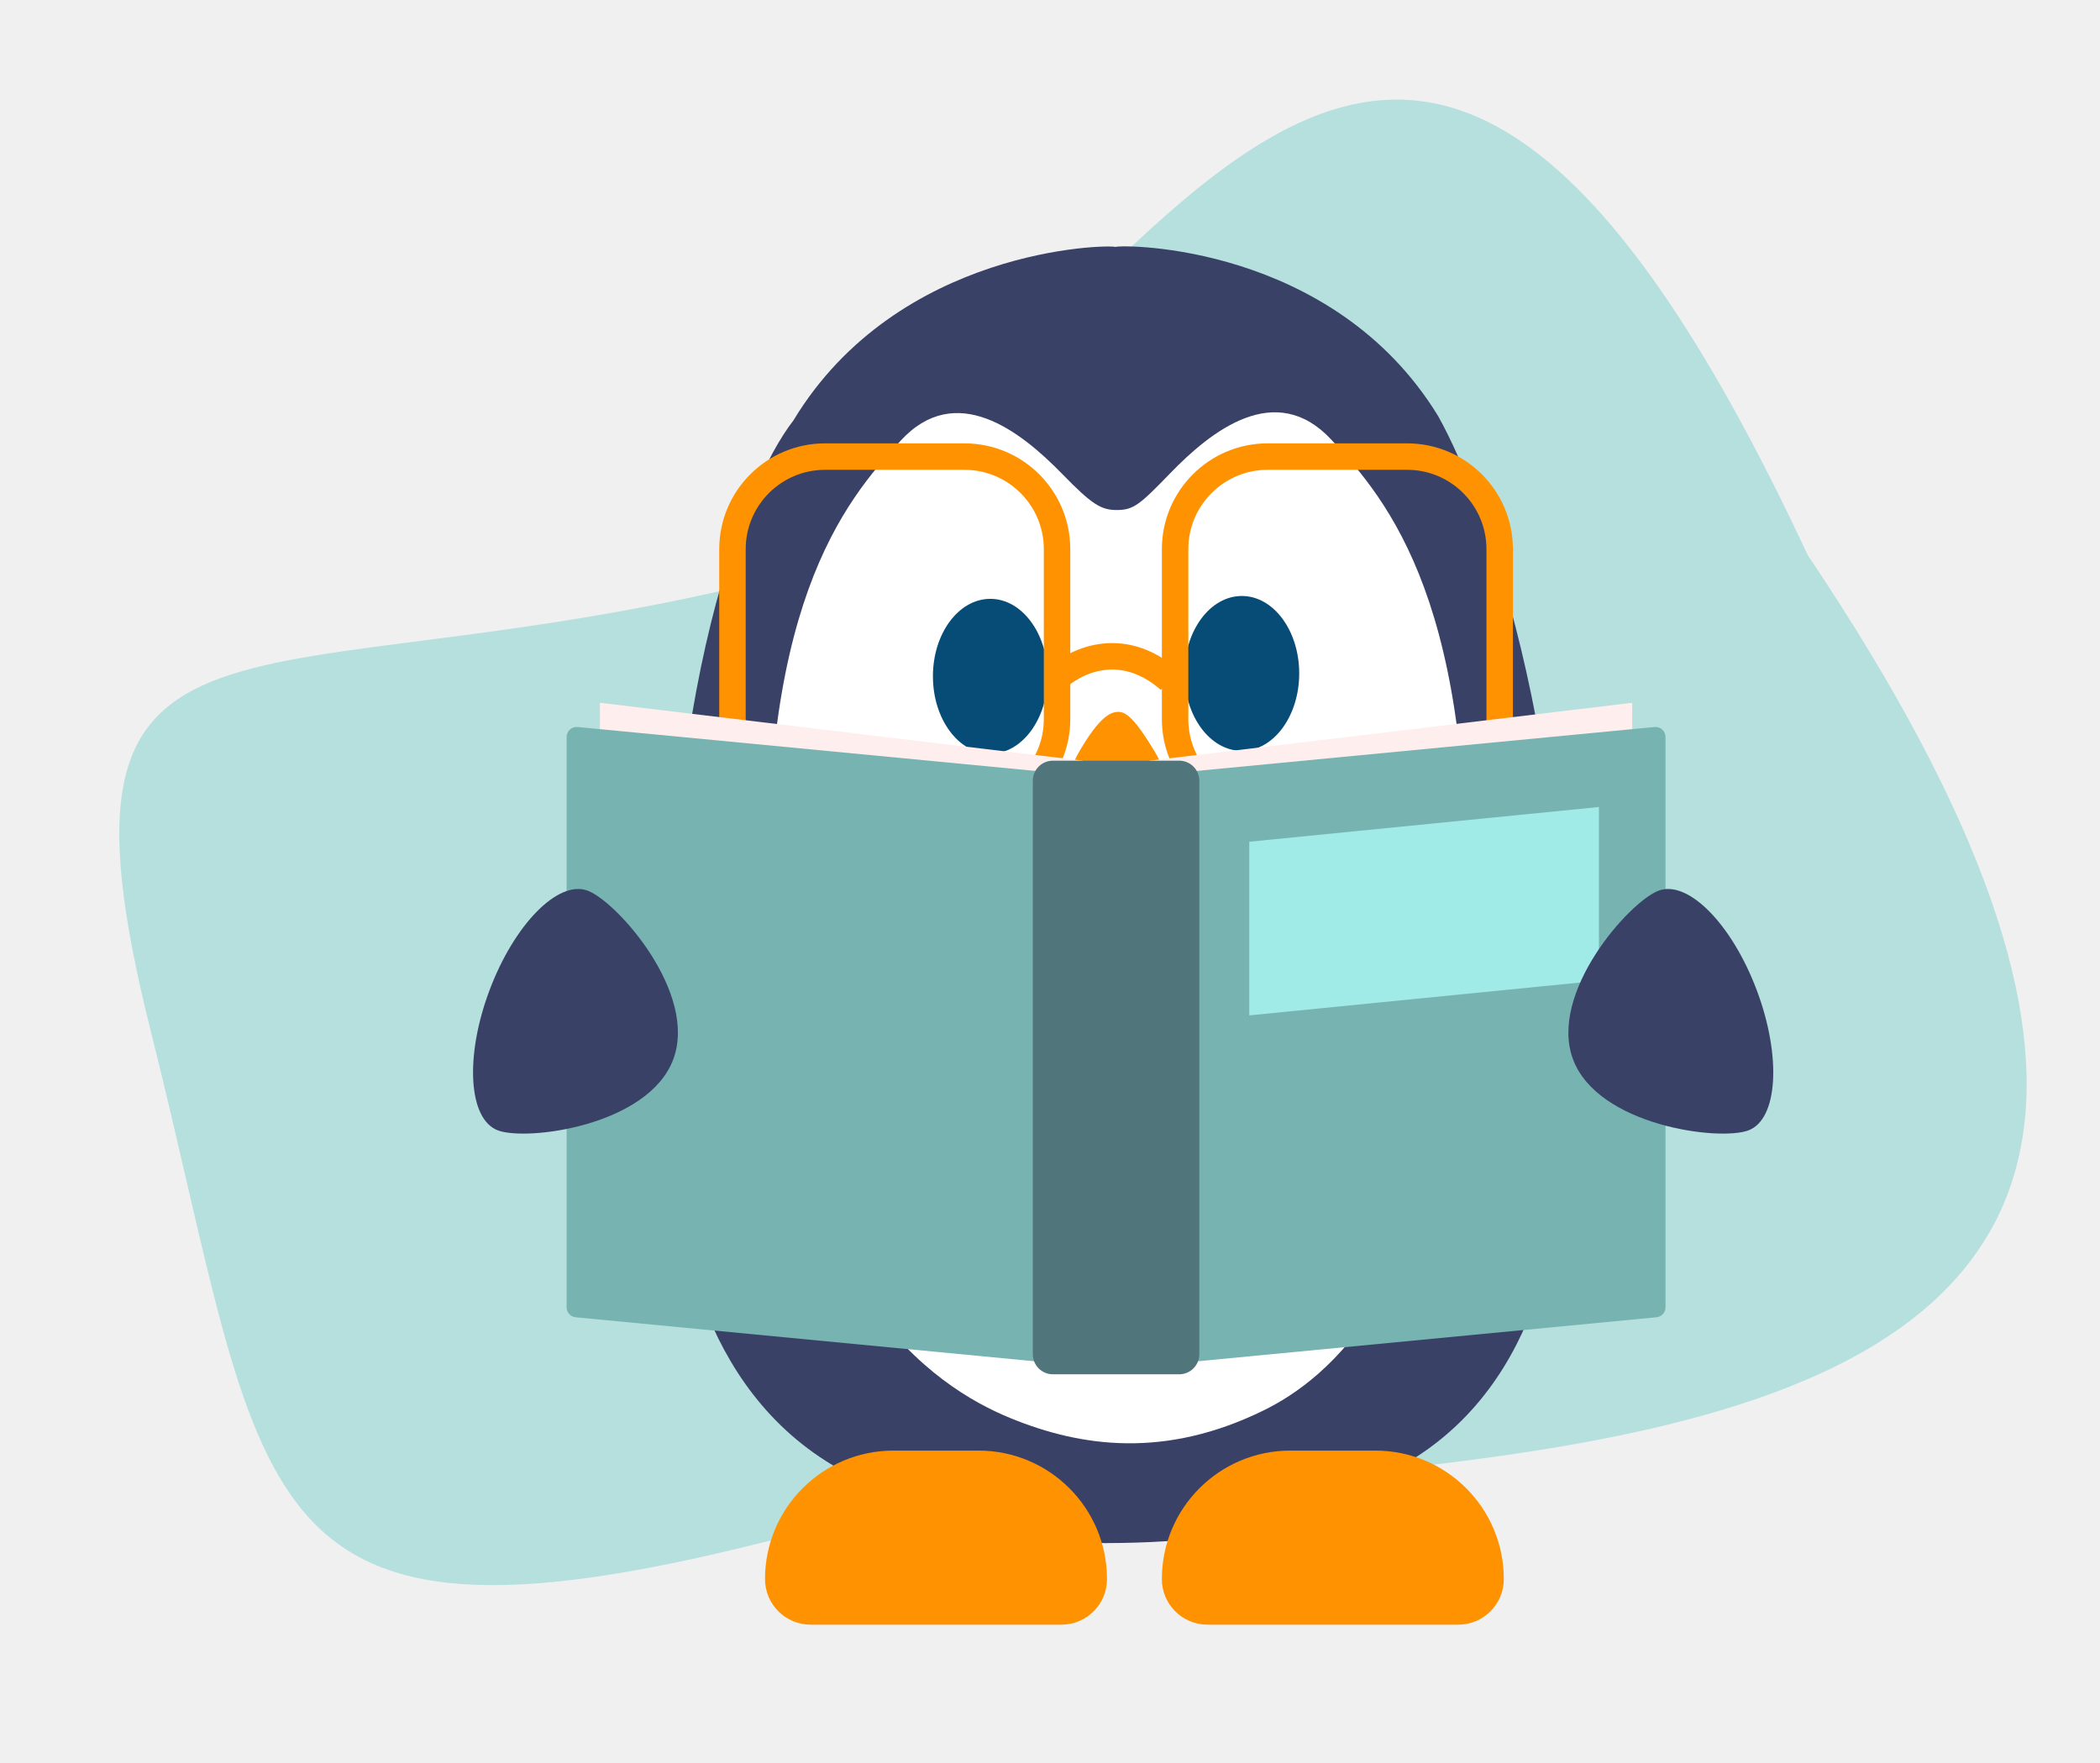
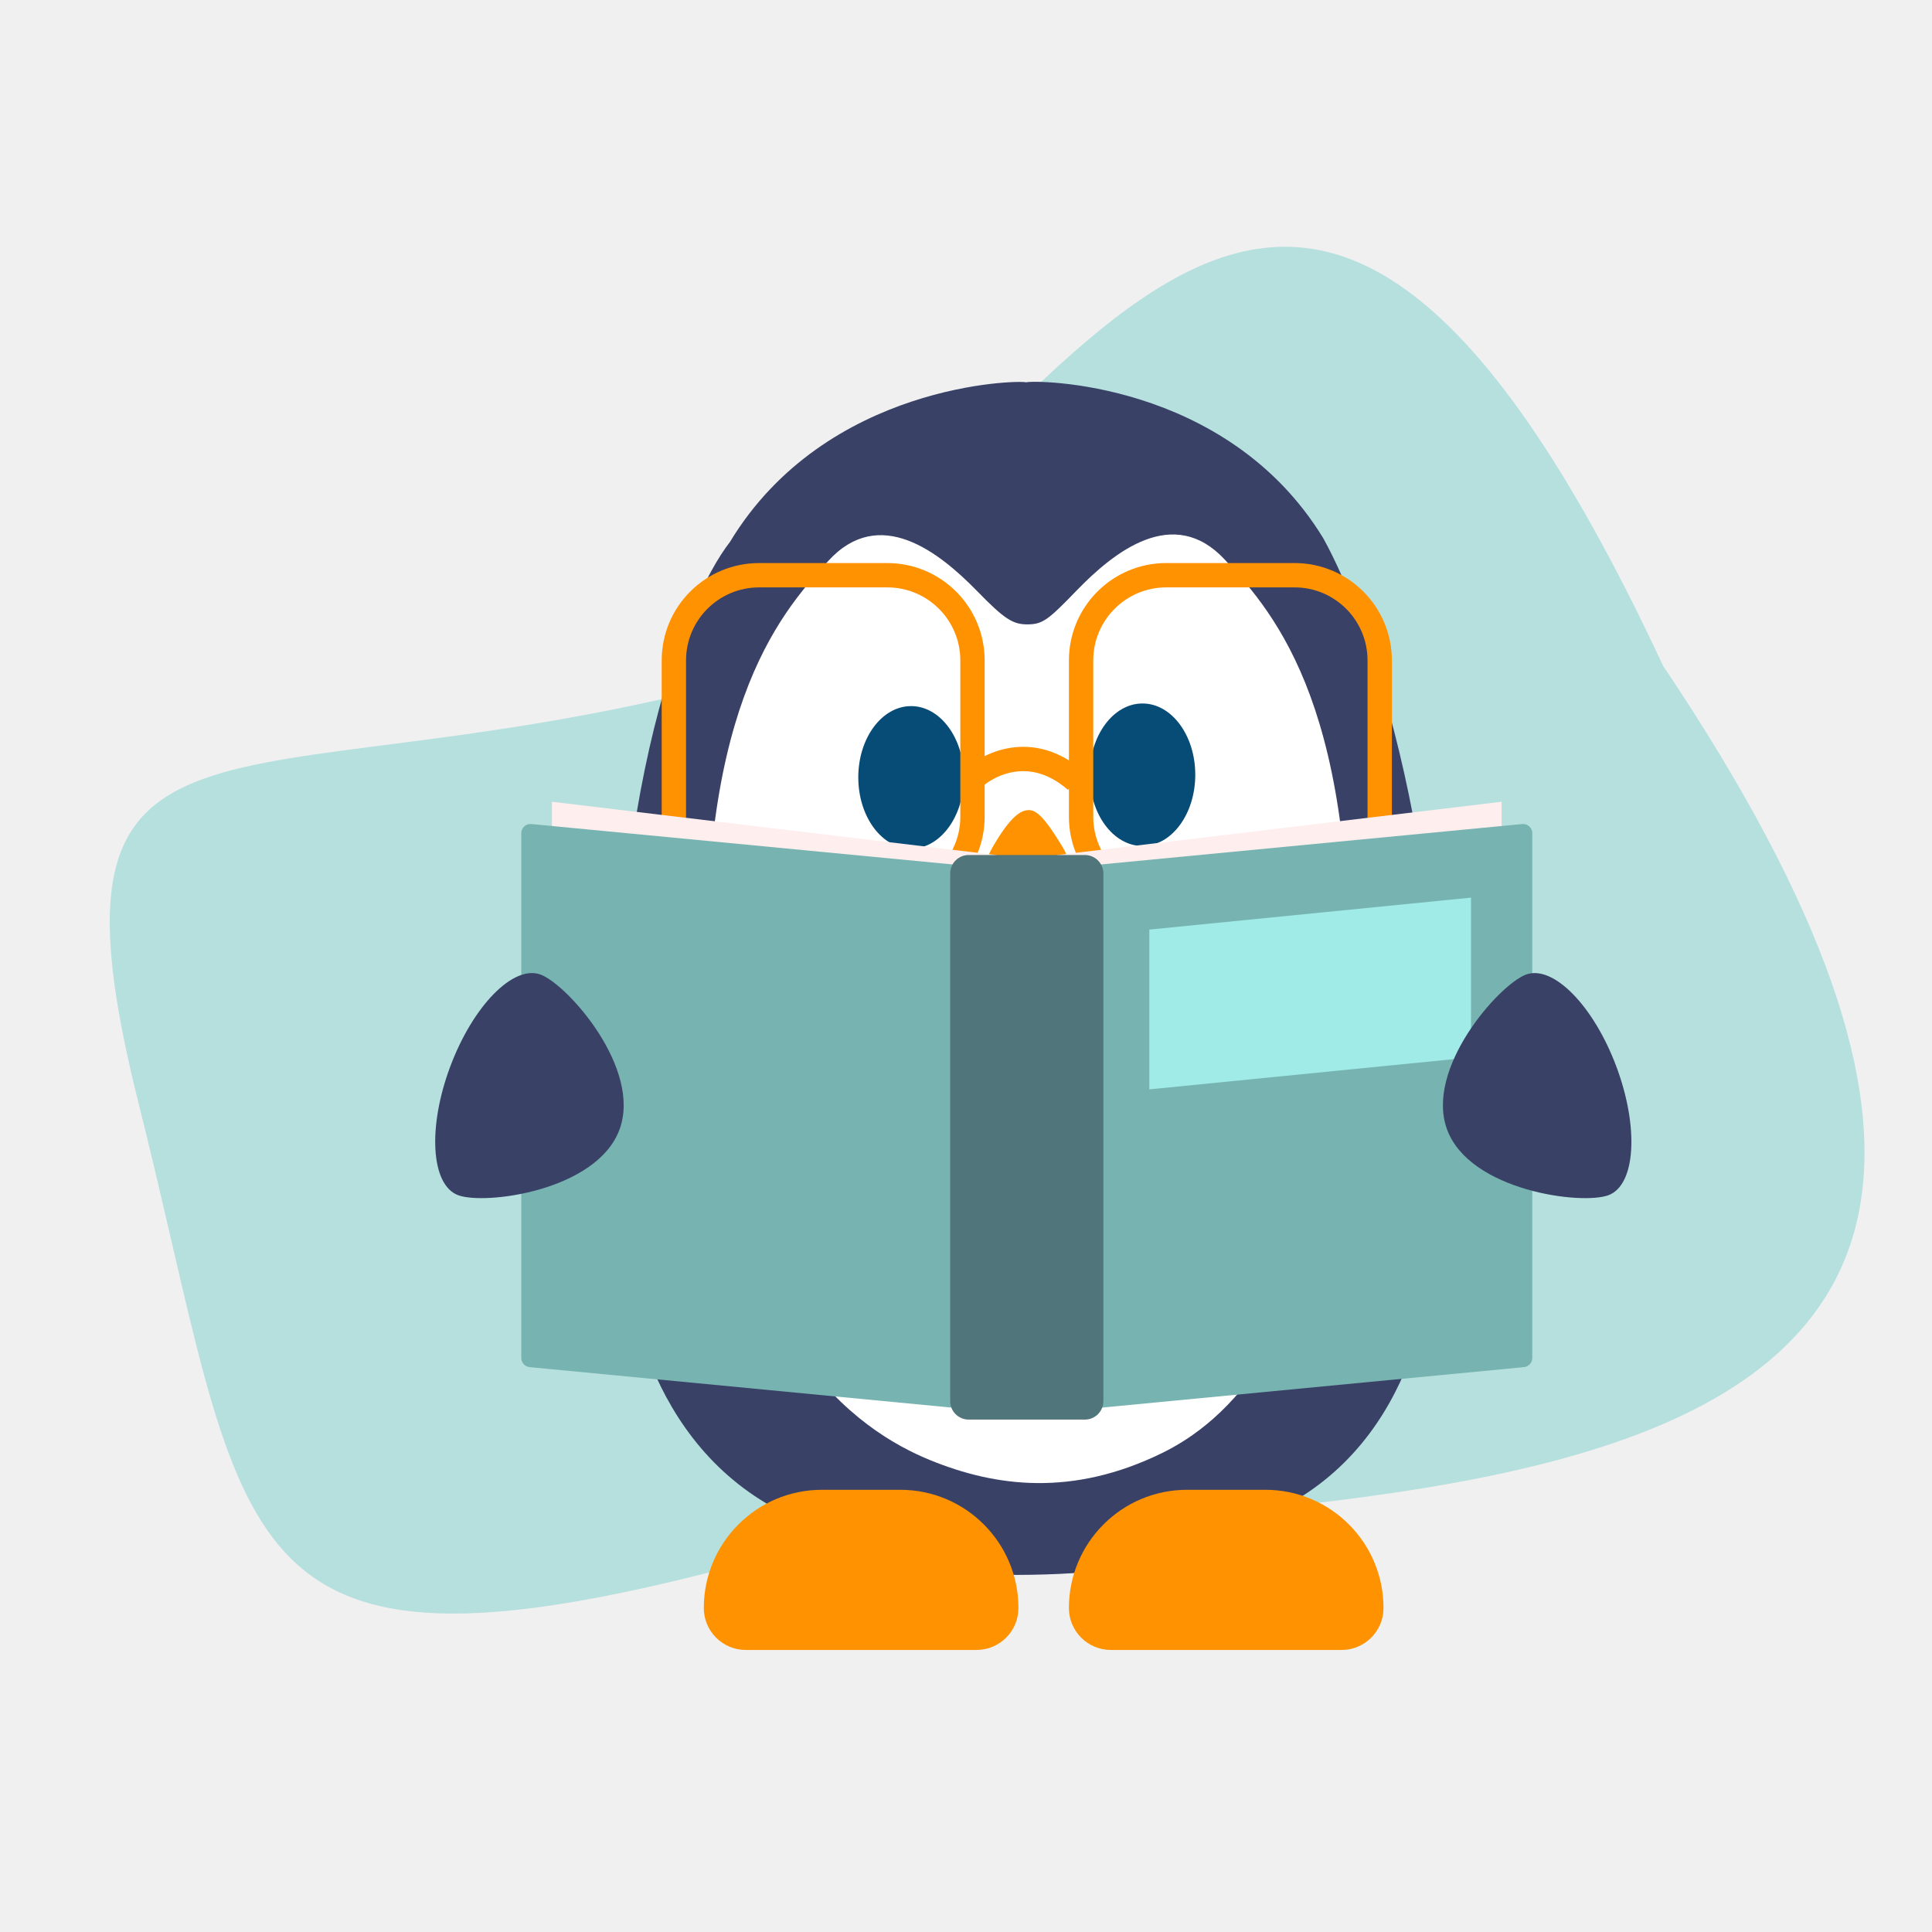
- <svg xmlns="http://www.w3.org/2000/svg" width="137" height="115" viewBox="0 0 137 115" fill="none">
+ <svg xmlns="http://www.w3.org/2000/svg" width="350" height="350" viewBox="0 0 137 115" fill="none">
  <path d="M117.932 36.215C164.827 106.006 84.124 92.006 49.811 100.623C15.497 109.24 17.529 97.907 9.832 67.257C2.135 36.607 16.208 46.339 50.522 37.721C76.336 19.551 90.959 -21.573 117.932 36.215Z" fill="#B6E0DE" />
  <path d="M88.489 94.255C88.519 94.255 88.54 94.244 88.57 94.216C88.138 94.244 88.077 94.255 88.489 94.255Z" fill="white" />
  <path d="M92.575 94.22C92.595 94.24 92.615 94.25 92.635 94.25C92.997 94.25 92.947 94.24 92.575 94.22Z" fill="white" />
  <path d="M72.768 16.111C73.258 15.942 86.952 15.906 93.825 27.152C97.064 32.948 103.223 50.368 101.942 73.675C101.954 78.182 101.202 89.411 92.383 95.066C84.898 99.864 78.859 100.501 74.154 100.644C68.903 100.804 62.229 100.617 53.9 95.335C45.052 89.726 43.914 78.502 43.902 73.995C42.386 46.773 48.51 31.609 51.761 27.43C58.583 16.148 72.277 15.944 72.768 16.111Z" fill="#394167" />
  <path d="M90.605 96.415C90.615 96.415 90.625 96.404 90.635 96.395C90.454 96.404 90.423 96.415 90.605 96.415Z" fill="white" />
  <path d="M86.858 28.691C83.213 24.764 79.008 28.123 76.336 30.883C74.36 32.93 73.95 33.258 72.917 33.275C71.843 33.292 71.256 32.938 69.276 30.902C66.59 28.149 62.368 24.811 58.744 28.765C55.119 32.711 49.201 39.627 50.215 61.889C51.229 84.15 60.914 90.48 65.95 92.537C70.58 94.427 76.037 95.162 82.433 92.022C86.397 90.073 94.662 84.029 95.56 61.763C96.457 39.504 90.509 32.626 86.858 28.691Z" fill="white" />
  <path d="M90.492 96.398C90.502 96.407 90.512 96.407 90.522 96.407C90.674 96.418 90.653 96.407 90.492 96.398Z" fill="white" />
  <path d="M75.339 49.049C74.074 46.947 73.485 46.444 72.959 46.445C72.432 46.447 71.715 46.792 70.426 49.005C69.992 49.76 69.503 50.89 69.625 51.446C69.742 52.002 72.414 53.014 73.171 52.95C73.949 52.885 75.963 51.939 76.088 51.476C76.222 50.971 75.807 49.823 75.339 49.049Z" fill="#FF9200" />
  <path d="M49.908 103.025C49.908 98.395 53.662 94.642 58.291 94.642H63.835C68.465 94.642 72.218 98.395 72.218 103.025C72.218 104.668 70.886 106 69.243 106H52.883C51.24 106 49.908 104.668 49.908 103.025Z" fill="#FF9200" />
  <path d="M75.797 103.025C75.797 98.395 79.55 94.642 84.18 94.642H89.724C94.353 94.642 98.106 98.395 98.106 103.025C98.106 104.668 96.775 106 95.132 106H78.772C77.129 106 75.797 104.668 75.797 103.025Z" fill="#FF9200" />
  <ellipse cx="81.015" cy="43.937" rx="3.743" ry="5.053" fill="#074B77" />
  <ellipse cx="64.605" cy="44.124" rx="3.743" ry="5.053" fill="#074B77" />
  <rect x="47.785" y="29.79" width="21.175" height="23.166" rx="6.041" stroke="#FF9200" stroke-width="1.726" />
  <rect x="76.661" y="29.789" width="21.175" height="23.166" rx="6.041" stroke="#FF9200" stroke-width="1.726" />
  <path d="M68.827 44.36C69.989 43.198 73.109 41.572 76.295 44.36" stroke="#FF9200" stroke-width="1.726" />
  <path d="M70.637 49.63L39.137 45.853V84.377L70.637 88.153V49.63Z" fill="#FEEFEE" />
  <path d="M74.982 49.63L106.482 45.853V84.377L74.982 88.153V49.63Z" fill="#FEEFEE" />
  <path d="M77.155 50.386L107.938 47.433C108.322 47.396 108.655 47.698 108.655 48.085V85.292C108.655 85.63 108.399 85.912 108.063 85.944L77.155 88.909V50.386Z" fill="#77B3B0" />
  <path d="M81.5 54.918L104.311 52.652V63.982L81.5 66.248V54.918Z" fill="#A0EBE7" />
  <path d="M68.464 50.386L37.681 47.433C37.297 47.396 36.964 47.698 36.964 48.085V85.292C36.964 85.63 37.221 85.912 37.556 85.944L68.464 88.909V50.386Z" fill="#77B3B0" />
  <rect x="67.379" y="49.63" width="10.862" height="40.034" rx="1.309" fill="#50757A" />
  <path d="M114.062 73.751C115.985 73.031 116.233 68.946 114.616 64.627C112.999 60.307 110.129 57.39 108.206 58.11C106.283 58.83 101.005 64.798 102.622 69.117C104.239 73.436 112.139 74.471 114.062 73.751Z" fill="#394167" />
  <path d="M32.482 73.751C30.559 73.031 30.311 68.946 31.928 64.627C33.545 60.307 36.415 57.39 38.338 58.11C40.261 58.83 45.54 64.798 43.922 69.117C42.305 73.436 34.406 74.471 32.482 73.751Z" fill="#394167" />
</svg>
